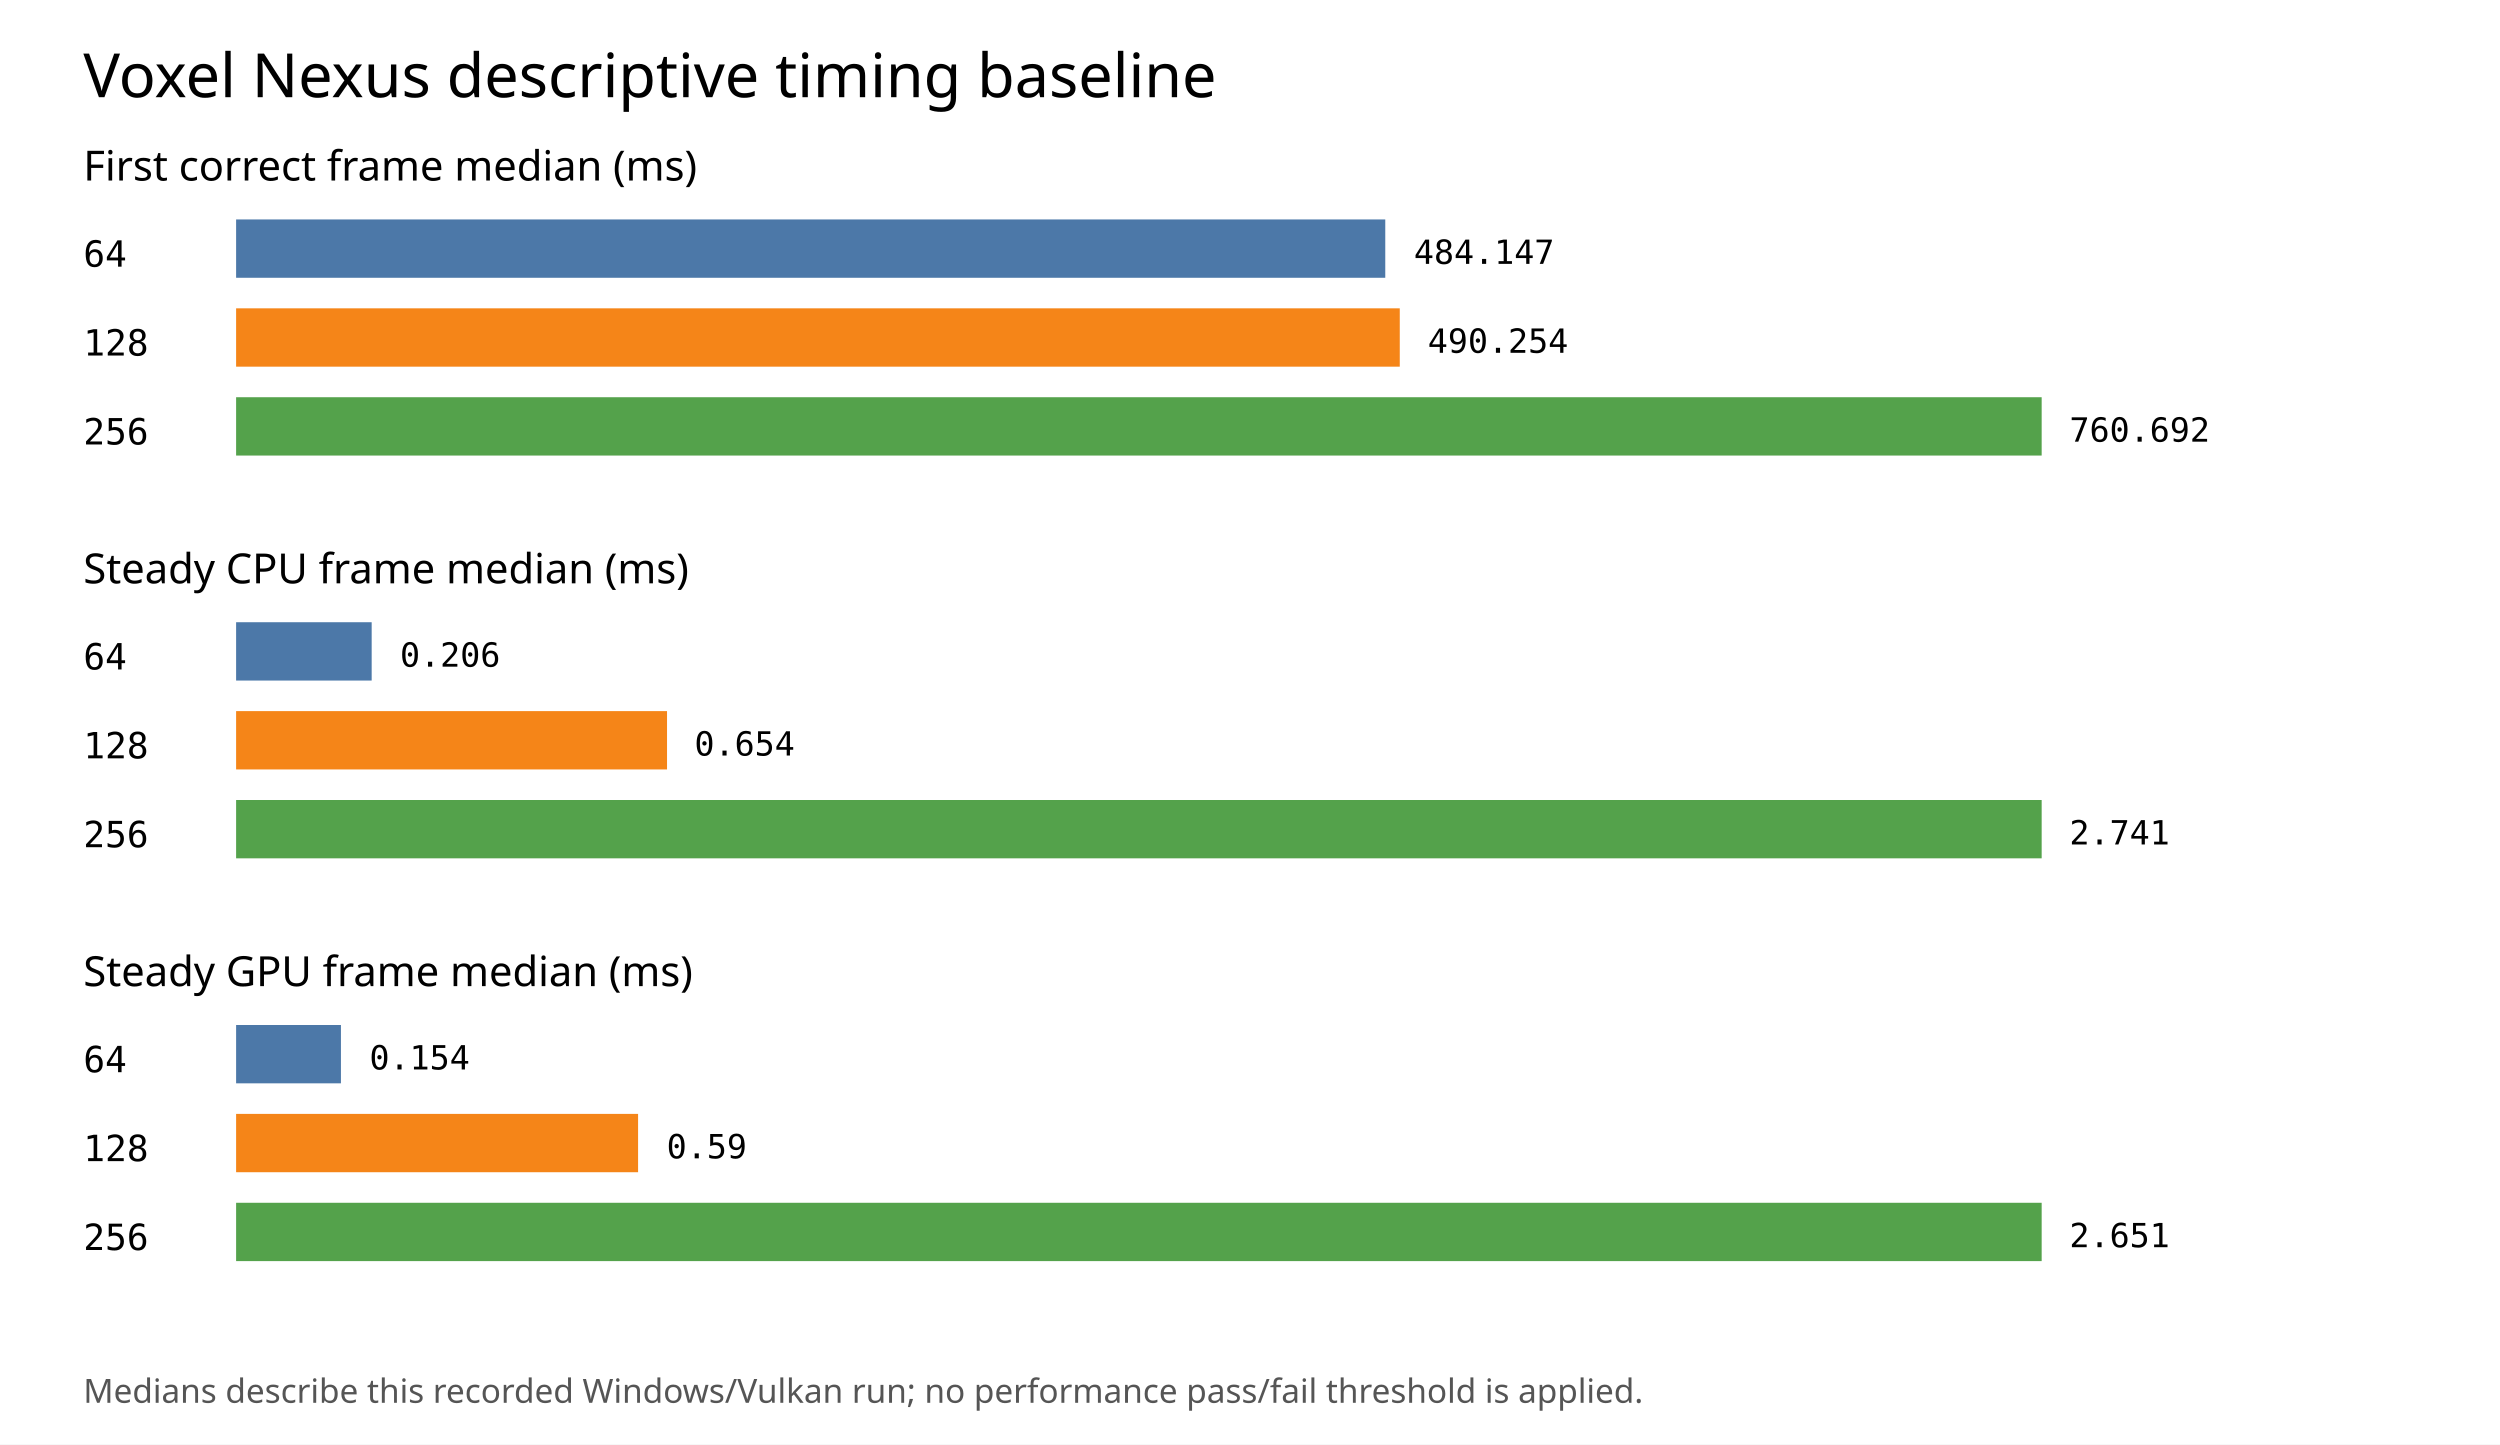
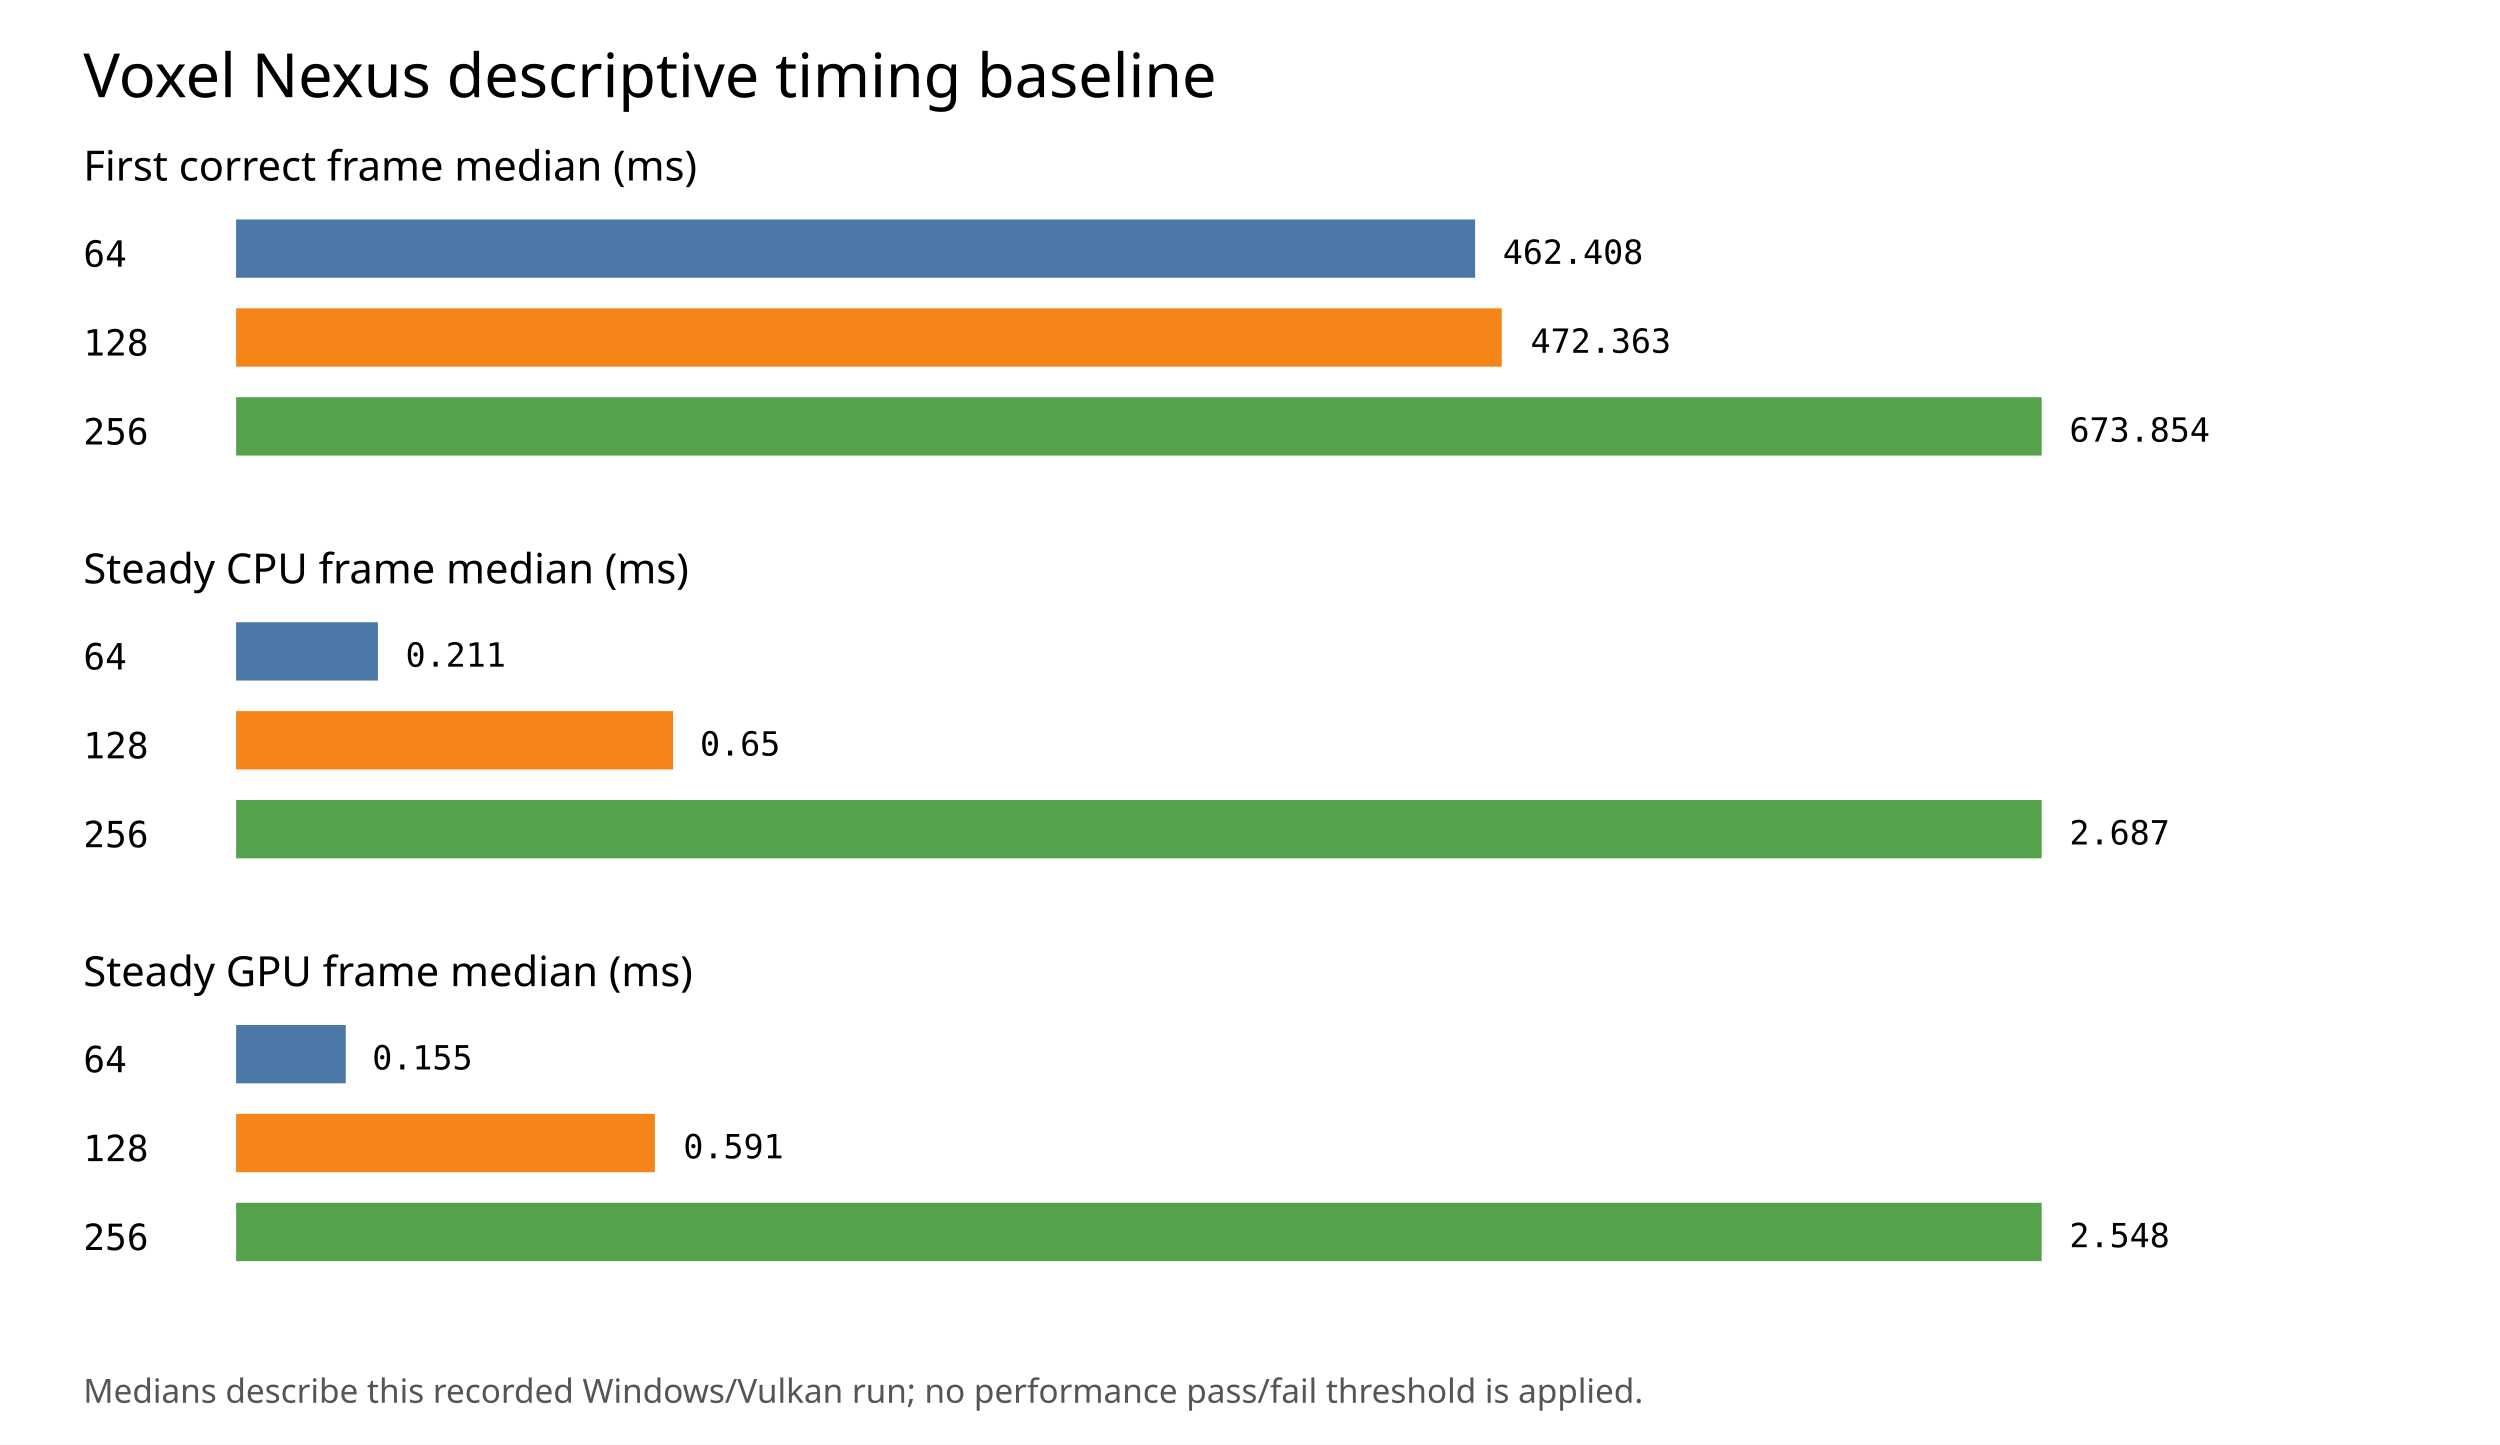
<svg xmlns="http://www.w3.org/2000/svg" width="900" height="520" viewBox="0 0 900 520">
  <rect width="900" height="520" fill="#ffffff" />
  <text x="30" y="35" font-family="sans-serif" font-size="22">Voxel Nexus descriptive timing baseline</text>
  <text x="30" y="65" font-family="sans-serif" font-size="15">First correct frame median (ms)</text>
  <text x="30" y="96" font-family="monospace" font-size="13">64</text>
-   <rect x="85" y="79" width="413.697" height="21" fill="#4c78a8" />
-   <text x="509" y="95" font-family="monospace" font-size="12">484.147</text>
+   <rect x="85" y="79" width="446.039" height="21" fill="#4c78a8" />
+   <text x="541" y="95" font-family="monospace" font-size="12">462.408</text>
  <text x="30" y="128" font-family="monospace" font-size="13">128</text>
-   <rect x="85" y="111" width="418.915" height="21" fill="#f58518" />
-   <text x="514" y="127" font-family="monospace" font-size="12">490.254</text>
+   <rect x="85" y="111" width="455.642" height="21" fill="#f58518" />
+   <text x="551" y="127" font-family="monospace" font-size="12">472.363</text>
  <text x="30" y="160" font-family="monospace" font-size="13">256</text>
  <rect x="85" y="143" width="650" height="21" fill="#54a24b" />
-   <text x="745" y="159" font-family="monospace" font-size="12">760.692</text>
+   <text x="745" y="159" font-family="monospace" font-size="12">673.854</text>
  <text x="30" y="210" font-family="sans-serif" font-size="15">Steady CPU frame median (ms)</text>
  <text x="30" y="241" font-family="monospace" font-size="13">64</text>
-   <rect x="85" y="224" width="48.802" height="21" fill="#4c78a8" />
-   <text x="144" y="240" font-family="monospace" font-size="12">0.206</text>
+   <rect x="85" y="224" width="51.046" height="21" fill="#4c78a8" />
+   <text x="146" y="240" font-family="monospace" font-size="12">0.211</text>
  <text x="30" y="273" font-family="monospace" font-size="13">128</text>
-   <rect x="85" y="256" width="155.131" height="21" fill="#f58518" />
-   <text x="250" y="272" font-family="monospace" font-size="12">0.654</text>
+   <rect x="85" y="256" width="157.323" height="21" fill="#f58518" />
+   <text x="252" y="272" font-family="monospace" font-size="12">0.65</text>
  <text x="30" y="305" font-family="monospace" font-size="13">256</text>
  <rect x="85" y="288" width="650" height="21" fill="#54a24b" />
-   <text x="745" y="304" font-family="monospace" font-size="12">2.741</text>
+   <text x="745" y="304" font-family="monospace" font-size="12">2.687</text>
  <text x="30" y="355" font-family="sans-serif" font-size="15">Steady GPU frame median (ms)</text>
  <text x="30" y="386" font-family="monospace" font-size="13">64</text>
-   <rect x="85" y="369" width="37.737" height="21" fill="#4c78a8" />
-   <text x="133" y="385" font-family="monospace" font-size="12">0.154</text>
+   <rect x="85" y="369" width="39.482" height="21" fill="#4c78a8" />
+   <text x="134" y="385" font-family="monospace" font-size="12">0.155</text>
  <text x="30" y="418" font-family="monospace" font-size="13">128</text>
-   <rect x="85" y="401" width="144.71" height="21" fill="#f58518" />
-   <text x="240" y="417" font-family="monospace" font-size="12">0.59</text>
+   <rect x="85" y="401" width="150.76" height="21" fill="#f58518" />
+   <text x="246" y="417" font-family="monospace" font-size="12">0.591</text>
  <text x="30" y="450" font-family="monospace" font-size="13">256</text>
  <rect x="85" y="433" width="650" height="21" fill="#54a24b" />
-   <text x="745" y="449" font-family="monospace" font-size="12">2.651</text>
+   <text x="745" y="449" font-family="monospace" font-size="12">2.548</text>
  <text x="30" y="505" font-family="sans-serif" font-size="12" fill="#555">Medians describe this recorded Windows/Vulkan run; no performance pass/fail threshold is applied.</text>
</svg>
